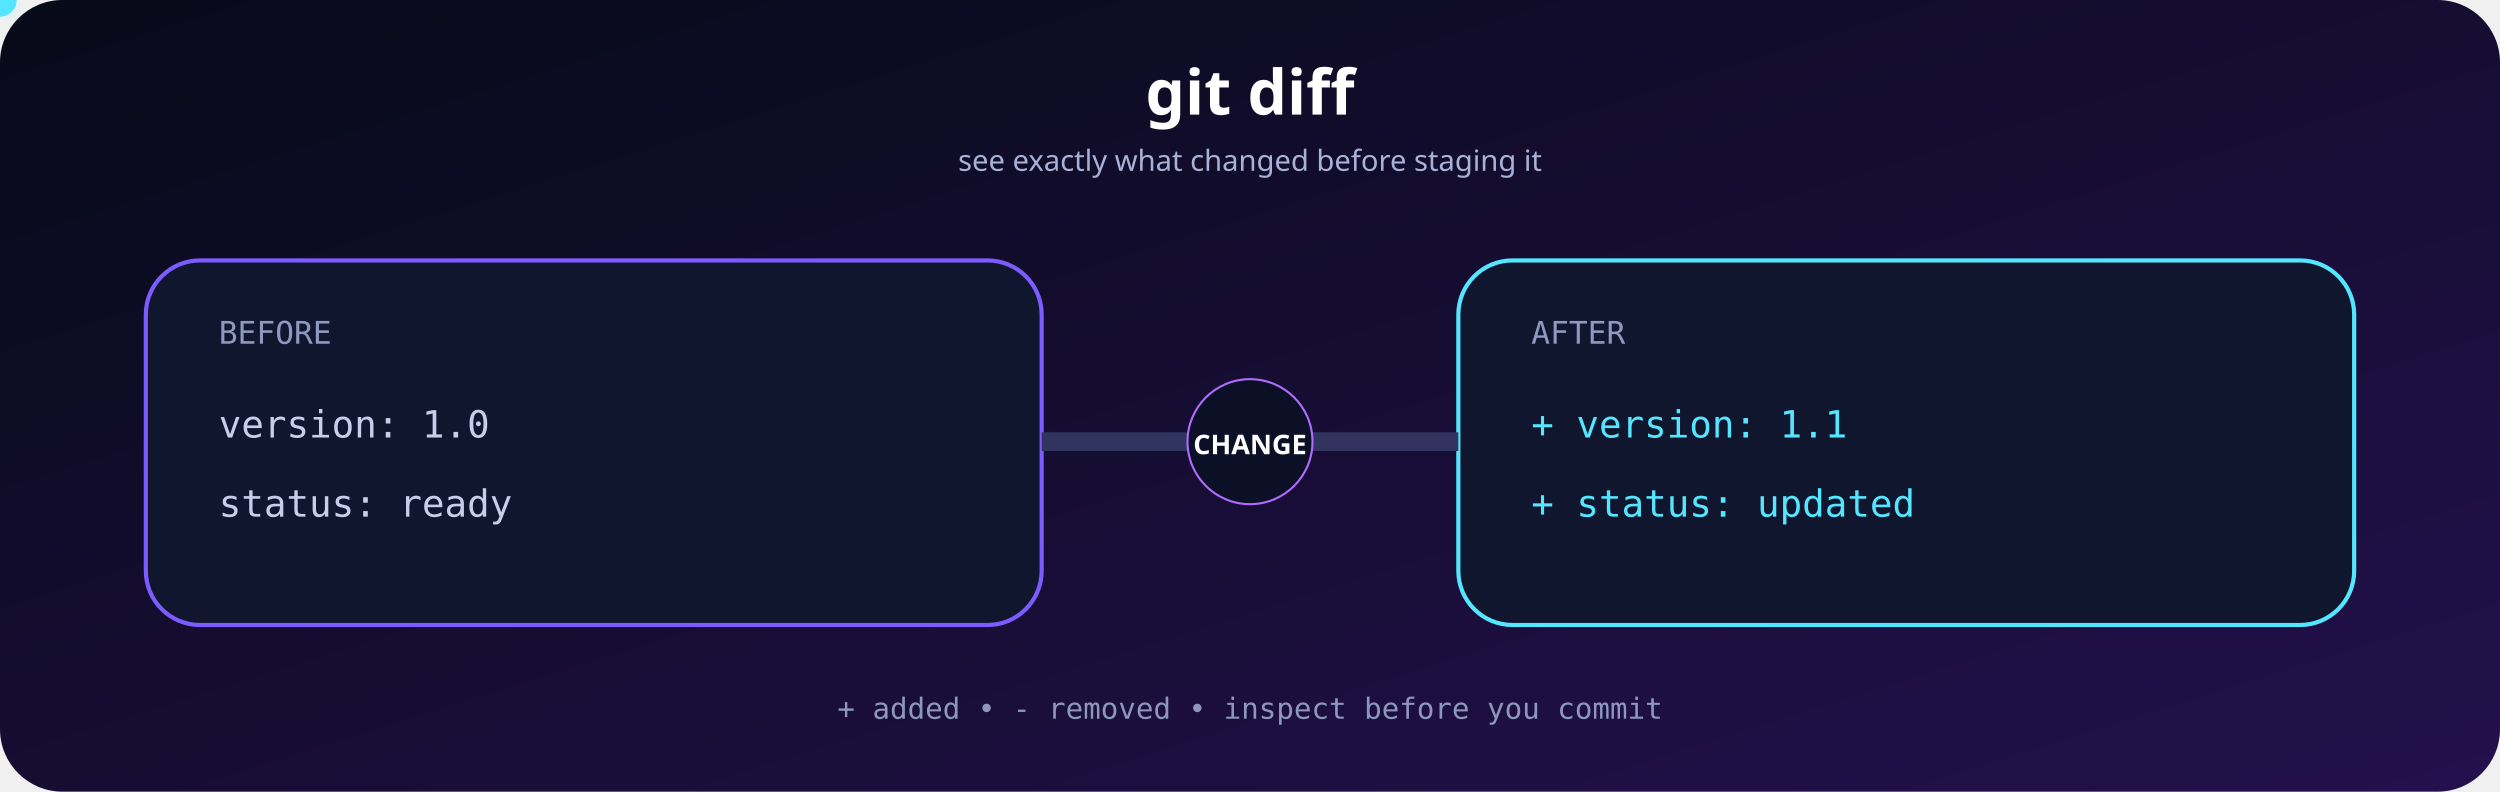
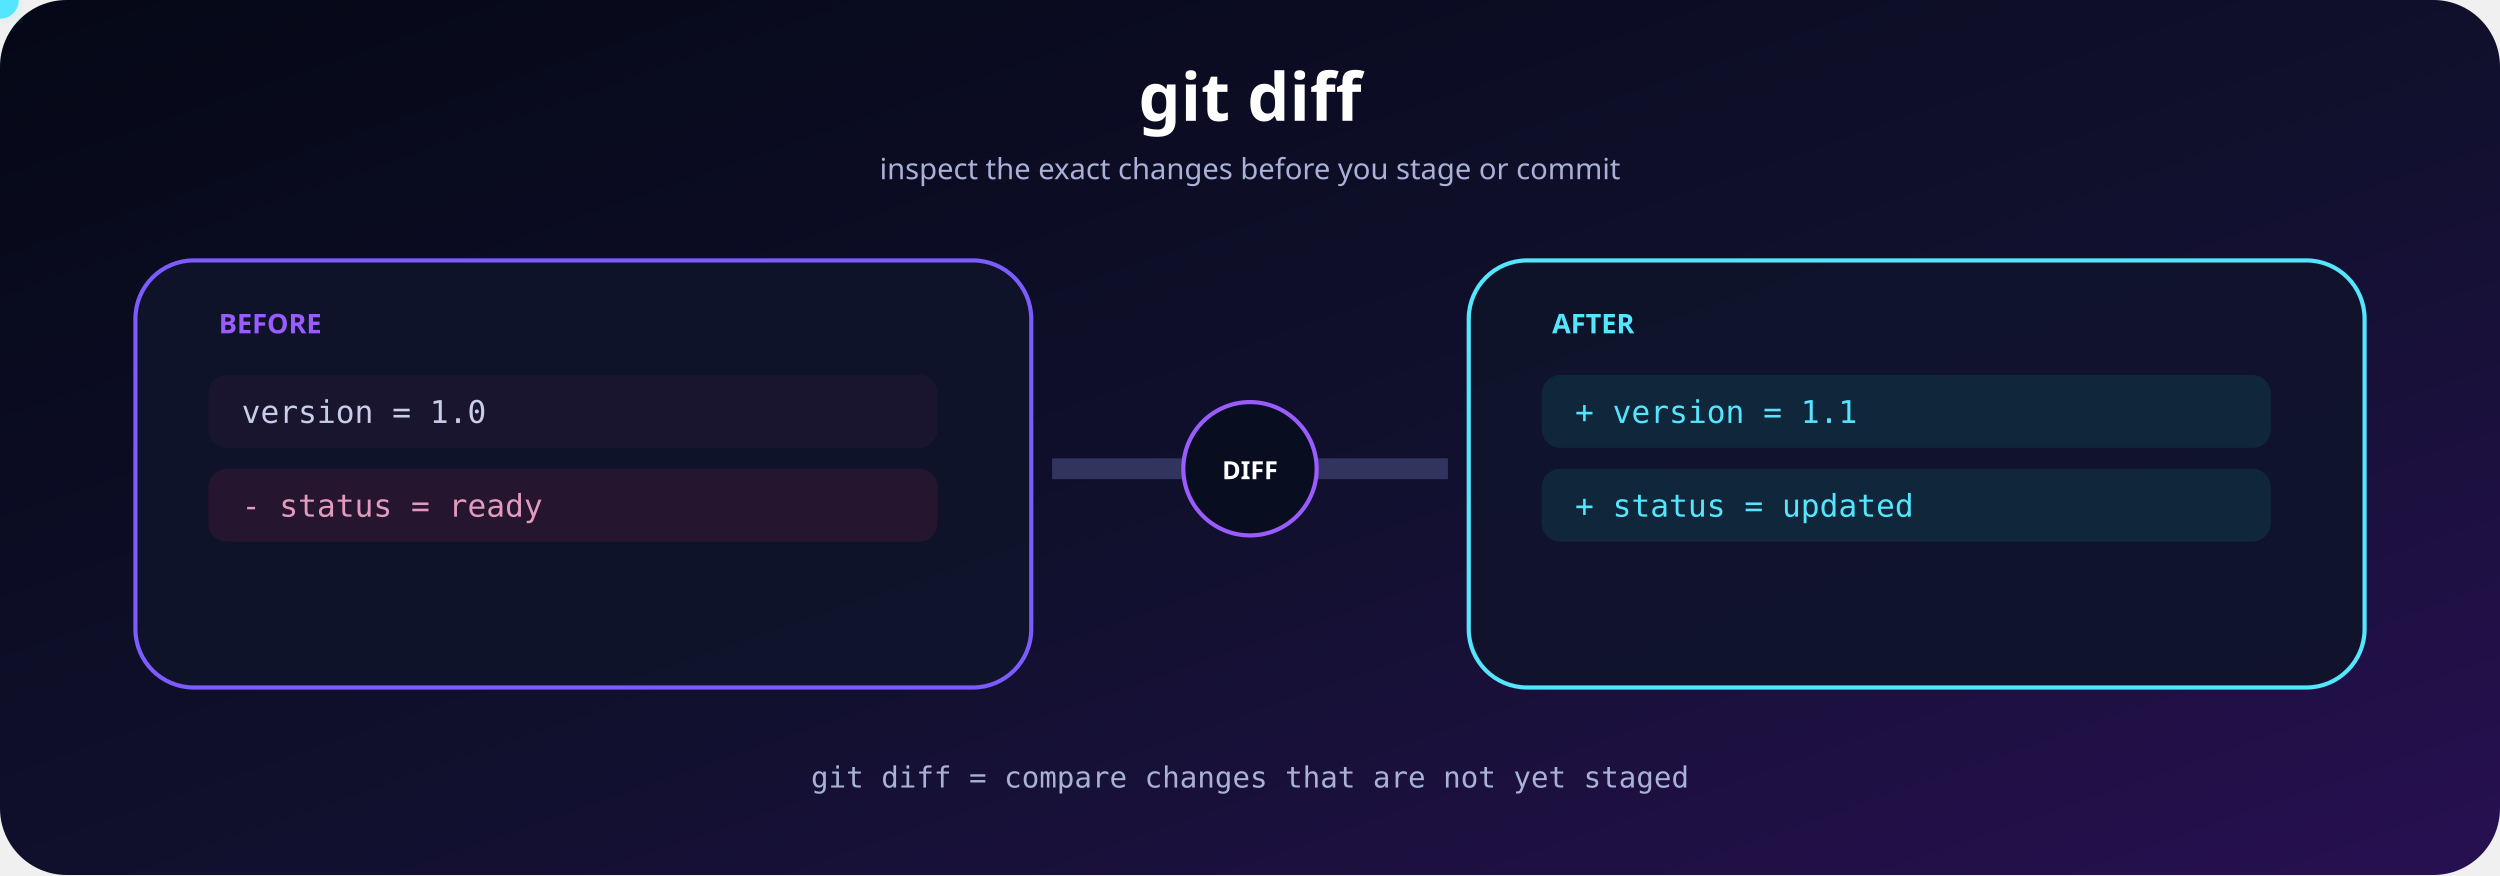
- <svg xmlns="http://www.w3.org/2000/svg" viewBox="0 0 1200 380">
+ <svg xmlns="http://www.w3.org/2000/svg" viewBox="0 0 1200 420">
  <defs>
-     <linearGradient id="b" x2="1" y2="1">
-       <stop stop-color="#070A18" />
-       <stop offset="1" stop-color="#24104D" />
+     <linearGradient id="bg" x2="1" y2="1">
+       <stop stop-color="#050816" />
+       <stop offset=".55" stop-color="#11102E" />
+       <stop offset="1" stop-color="#281052" />
    </linearGradient>
-     <linearGradient id="f">
-       <stop stop-color="#7C5CFF" />
+     <linearGradient id="neon">
+       <stop stop-color="#9B5CFF" />
      <stop offset="1" stop-color="#55E6FF" />
    </linearGradient>
-     <filter id="g">
-       <feGaussianBlur stdDeviation="7" result="x" />
+     <filter id="glow">
+       <feGaussianBlur stdDeviation="7" result="b" />
      <feMerge>
-         <feMergeNode in="x" />
+         <feMergeNode in="b" />
        <feMergeNode in="SourceGraphic" />
      </feMerge>
    </filter>
  </defs>
-   <rect width="1200" height="380" rx="30" fill="url(#b)" />
-   <text x="600" y="55" text-anchor="middle" fill="white" font-family="system-ui" font-size="30" font-weight="800">git diff</text>
-   <text x="600" y="82" text-anchor="middle" fill="#A9B1D6" font-family="system-ui" font-size="14">see exactly what changed before staging it</text>
-   <g font-family="monospace">
-     <rect x="70" y="125" width="430" height="175" rx="26" fill="#11162F" stroke="#7C5CFF" stroke-width="2" />
-     <text x="105" y="165" fill="#8F99BF" font-size="15">BEFORE</text>
-     <text x="105" y="210" fill="#C7CEE9" font-size="18">version: 1.0</text>
-     <text x="105" y="248" fill="#C7CEE9" font-size="18">status: ready</text>
-     <rect x="700" y="125" width="430" height="175" rx="26" fill="#11162F" stroke="#55E6FF" stroke-width="2" />
-     <text x="735" y="165" fill="#8F99BF" font-size="15">AFTER</text>
-     <text x="735" y="210" fill="#55E6FF" font-size="18">+ version: 1.1</text>
-     <text x="735" y="248" fill="#55E6FF" font-size="18">+ status: updated</text>
+   <rect width="1200" height="420" rx="32" fill="url(#bg)" />
+   <text x="600" y="58" text-anchor="middle" fill="#fff" font-family="system-ui" font-size="32" font-weight="800">git diff</text>
+   <text x="600" y="86" text-anchor="middle" fill="#A9B1D6" font-family="system-ui" font-size="14">inspect the exact changes before you stage or commit</text>
+   <rect x="65" y="125" width="430" height="205" rx="28" fill="#10142B" fill-opacity=".92" stroke="#7C5CFF" stroke-width="2" />
+   <rect x="705" y="125" width="430" height="205" rx="28" fill="#10142B" fill-opacity=".92" stroke="#55E6FF" stroke-width="2" />
+   <text x="105" y="160" fill="#9B5CFF" font-family="system-ui" font-size="13" font-weight="800">BEFORE</text>
+   <text x="745" y="160" fill="#55E6FF" font-family="system-ui" font-size="13" font-weight="800">AFTER</text>
+   <g font-family="monospace" font-size="15">
+     <rect x="100" y="180" width="350" height="35" rx="9" fill="#19152F" />
+     <text x="116" y="203" fill="#C8CDEA">version = 1.0</text>
+     <rect x="100" y="225" width="350" height="35" rx="9" fill="#25152E" />
+     <text x="116" y="248" fill="#E39ABF">- status = ready</text>
+     <rect x="740" y="180" width="350" height="35" rx="9" fill="#10263A" />
+     <text x="756" y="203" fill="#55E6FF">+ version = 1.1</text>
+     <rect x="740" y="225" width="350" height="35" rx="9" fill="#10263A" />
+     <text x="756" y="248" fill="#55E6FF">+ status = updated</text>
  </g>
-   <path d="M500 212H700" stroke="#30345F" stroke-width="9" />
-   <path d="M500 212H700" stroke="url(#f)" stroke-width="3" stroke-dasharray="12 12">
-     <animate attributeName="stroke-dashoffset" from="0" to="-48" dur="1s" repeatCount="indefinite" />
+   <path d="M505 225H695" stroke="#30345F" stroke-width="10" />
+   <path d="M505 225H695" stroke="url(#neon)" stroke-width="4" stroke-dasharray="10 12">
+     <animate attributeName="stroke-dashoffset" from="0" to="-44" dur="1s" repeatCount="indefinite" />
  </path>
-   <g filter="url(#g)">
-     <circle r="8" fill="#55E6FF">
-       <animateMotion dur="1.6s" repeatCount="indefinite" path="M500 212H700" />
+   <g filter="url(#glow)">
+     <circle r="9" fill="#55E6FF">
+       <animateMotion dur="1.5s" repeatCount="indefinite" path="M505 225H695" />
    </circle>
  </g>
-   <circle cx="600" cy="212" r="30" fill="#0C1026" stroke="#B16CFF">
-     <animate attributeName="r" values="25;38;25" dur="2s" repeatCount="indefinite" />
+   <circle cx="600" cy="225" r="32" fill="#090D20" stroke="#9B5CFF" stroke-width="2">
+     <animate attributeName="r" values="27;40;27" dur="2s" repeatCount="indefinite" />
  </circle>
-   <text x="600" y="218" text-anchor="middle" fill="white" font-family="system-ui" font-size="13" font-weight="700">CHANGE</text>
-   <text x="600" y="345" text-anchor="middle" fill="#8D97BC" font-family="monospace" font-size="14">+ added • - removed • inspect before you commit</text>
+   <text x="600" y="230" text-anchor="middle" fill="#fff" font-family="system-ui" font-size="12" font-weight="800">DIFF</text>
+   <text x="600" y="378" text-anchor="middle" fill="#A9B1D6" font-family="monospace" font-size="14">git diff = compare changes that are not yet staged</text>
</svg>
